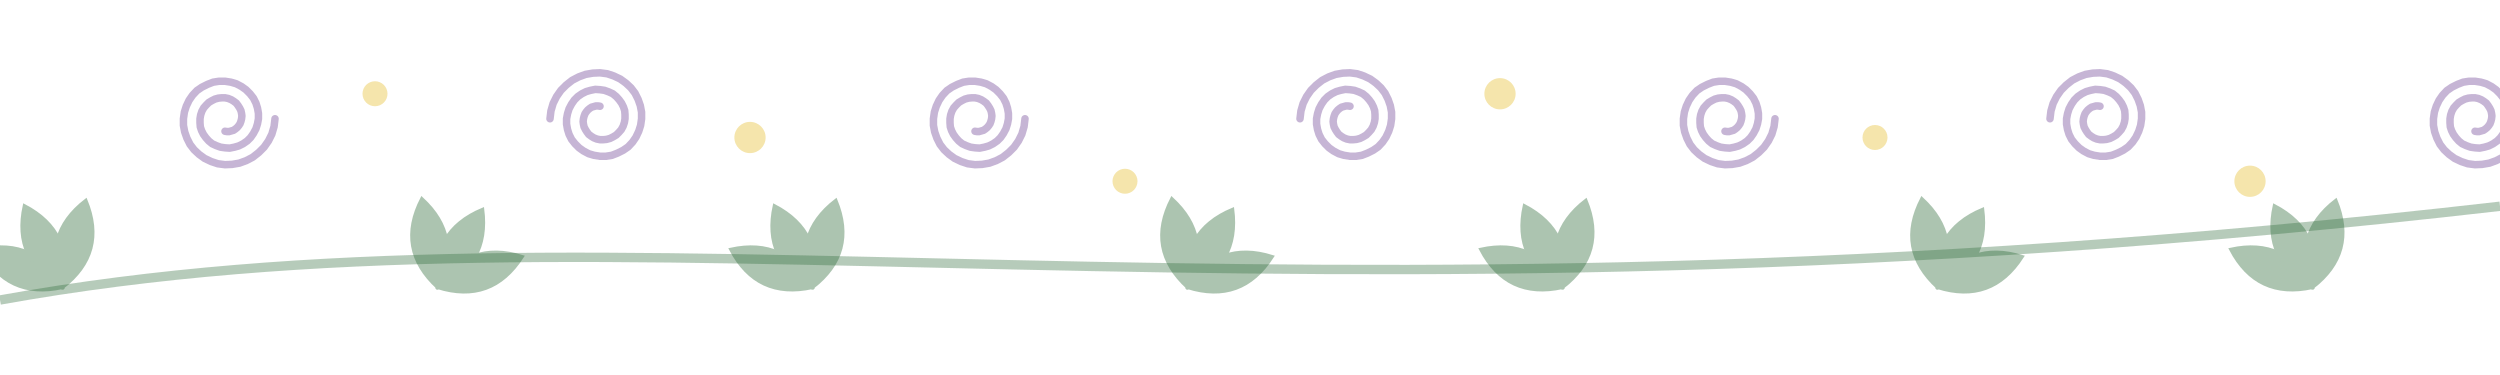
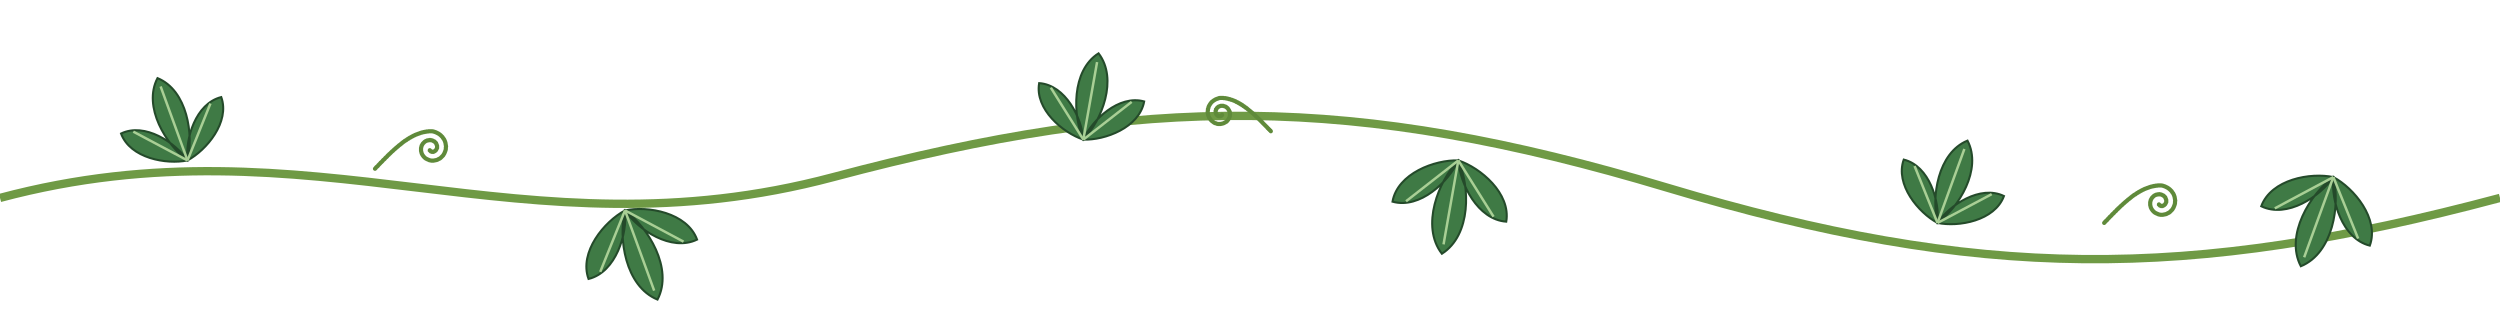
- <svg xmlns="http://www.w3.org/2000/svg" viewBox="0 0 800 120" preserveAspectRatio="xMidYMid slice" role="img" aria-labelledby="titre-bandeau">
-   <path d="M0 96 C 200 60, 400 112, 800 66" fill="none" stroke="#2f6b3a" stroke-width="3" opacity="0.35" />
-   <g transform="translate(20.0 92.0) rotate(-25) scale(0.85)" fill="#2f6b3a" stroke="#2f6b3a" stroke-width="1.2" opacity="0.4">
-     <path transform="rotate(-40)" d="M0 0 Q -13 -17.0 0 -34 Q 13 -17.0 0 0Z" />
-     <path transform="rotate(0)" d="M0 0 Q -13 -17.0 0 -34 Q 13 -17.0 0 0Z" />
-     <path transform="rotate(40)" d="M0 0 Q -13 -17.0 0 -34 Q 13 -17.0 0 0Z" />
+ <svg xmlns="http://www.w3.org/2000/svg" viewBox="0 0 1200 150" role="img" aria-labelledby="t-bandeau">
+   <g transform="translate(0 15)">
+     <path d="M0 80 C 150 40, 250 110, 400 70 S 650 30, 800 75 S 1050 120, 1200 80" stroke="#6f9a45" stroke-width="4" fill="none" />
+     <path d="M90 62 C79.8 54.6 68.4 36.3 75.6 22.5 C90 28.4 93 49.8 90 62Z M90 62 C79.9 64.1 62.5 61 58.1 49.1 C69.5 43.6 84.2 53.4 90 62Z M90 62 C88.9 51.7 93.8 34.7 106.2 31.6 C110.5 43.6 99.1 57.1 90 62Z" fill="#3f7a45" stroke="#244a2a" stroke-width="1" />
+     <path d="M90 62 L77.1 26.5" stroke="#a9cf95" stroke-width="1.2" fill="none" />
+     <path d="M90 62 L64 48.2" stroke="#a9cf95" stroke-width="1.2" fill="none" />
+     <path d="M90 62 L101 34.7" stroke="#a9cf95" stroke-width="1.2" fill="none" />
+     <path d="M300 86 C311 94 323.4 113.9 315.6 128.8 C300 122.4 296.7 99.2 300 86Z M300 86 C310.9 83.7 329.8 87 334.6 100 C322.2 106 306.3 95.3 300 86Z M300 86 C301.2 97.1 295.8 115.6 282.5 118.9 C277.8 106 290.1 91.3 300 86Z" fill="#3f7a45" stroke="#244a2a" stroke-width="1" />
+     <path d="M300 86 L314 124.5" stroke="#a9cf95" stroke-width="1.2" fill="none" />
+     <path d="M300 86 L328.1 101" stroke="#a9cf95" stroke-width="1.2" fill="none" />
+     <path d="M300 86 L288.1 115.5" stroke="#a9cf95" stroke-width="1.2" fill="none" />
+     <path d="M520 52 C514.9 40.5 514.2 18.9 527.3 10.6 C536.8 22.9 528.8 42.9 520 52Z M520 52 C510.2 48.8 496.6 37.4 498.8 24.9 C511.5 25.8 519.3 41.7 520 52Z M520 52 C524.2 42.6 537 30.3 549.2 33.7 C546.9 46.3 530.3 52.4 520 52Z" fill="#3f7a45" stroke="#244a2a" stroke-width="1" />
+     <path d="M520 52 L526.6 14.8" stroke="#a9cf95" stroke-width="1.2" fill="none" />
+     <path d="M520 52 L504.4 27.1" stroke="#a9cf95" stroke-width="1.2" fill="none" />
+     <path d="M520 52 L543.2 33.9" stroke="#a9cf95" stroke-width="1.2" fill="none" />
+     <path d="M700 62 C705.6 74.5 706.3 97.8 692.1 106.8 C681.8 93.5 690.5 71.8 700 62Z M700 62 C710.6 65.5 725.3 77.8 723 91.4 C709.2 90.4 700.8 73.2 700 62Z M700 62 C695.4 72.2 681.6 85.5 668.4 81.8 C670.8 68.2 688.8 61.6 700 62Z" fill="#3f7a45" stroke="#244a2a" stroke-width="1" />
+     <path d="M700 62 L692.9 102.3" stroke="#a9cf95" stroke-width="1.2" fill="none" />
+     <path d="M700 62 L716.9 89" stroke="#a9cf95" stroke-width="1.2" fill="none" />
+     <path d="M700 62 L674.9 81.6" stroke="#a9cf95" stroke-width="1.2" fill="none" />
+     <path d="M930 92 C927 79.8 930 58.4 944.4 52.5 C951.6 66.3 940.2 84.6 930 92Z M930 92 C920.9 87.1 909.5 73.6 913.8 61.6 C926.2 64.7 931.1 81.7 930 92Z M930 92 C935.8 83.4 950.5 73.6 961.9 79.1 C957.5 91 940.1 94.1 930 92Z" fill="#3f7a45" stroke="#244a2a" stroke-width="1" />
+     <path d="M930 92 L942.9 56.5" stroke="#a9cf95" stroke-width="1.2" fill="none" />
+     <path d="M930 92 L919 64.7" stroke="#a9cf95" stroke-width="1.2" fill="none" />
+     <path d="M930 92 L956 78.2" stroke="#a9cf95" stroke-width="1.2" fill="none" />
+     <path d="M1120 70 C1123.3 83.2 1120 106.4 1104.4 112.8 C1096.6 97.9 1109 78 1120 70Z M1120 70 C1129.9 75.3 1142.2 90 1137.5 102.9 C1124.2 99.6 1118.8 81.1 1120 70Z M1120 70 C1113.7 79.3 1097.8 90 1085.4 84 C1090.2 71 1109.1 67.7 1120 70Z" fill="#3f7a45" stroke="#244a2a" stroke-width="1" />
+     <path d="M1120 70 L1106 108.5" stroke="#a9cf95" stroke-width="1.2" fill="none" />
+     <path d="M1120 70 L1131.9 99.5" stroke="#a9cf95" stroke-width="1.2" fill="none" />
+     <path d="M1120 70 L1091.9 85" stroke="#a9cf95" stroke-width="1.2" fill="none" />
+     <path d="M180 66 L180.3 65.7 L180.5 65.4 L180.8 65.1 L181.1 64.9 L181.4 64.6 L181.6 64.3 L181.9 64 L182.2 63.7 L182.5 63.4 L182.7 63.1 L183 62.9 L183.3 62.6 L183.6 62.3 L183.8 62 L184.1 61.7 L184.4 61.5 L184.7 61.2 L184.9 60.9 L185.2 60.6 L185.5 60.4 L185.8 60.1 L186 59.8 L186.3 59.5 L186.6 59.3 L186.8 59 L187.1 58.8 L187.4 58.5 L187.7 58.2 L187.9 58 L188.2 57.7 L188.5 57.5 L188.8 57.2 L189 57 L189.3 56.7 L189.6 56.5 L189.9 56.2 L190.1 56 L190.4 55.8 L190.7 55.5 L191 55.3 L191.2 55.1 L191.5 54.8 L191.8 54.6 L192.1 54.4 L192.3 54.2 L192.6 54 L192.9 53.7 L193.2 53.5 L193.4 53.3 L193.7 53.1 L194 52.9 L194.2 52.7 L194.5 52.5 L194.8 52.4 L195.1 52.2 L195.3 52 L195.6 51.8 L195.9 51.6 L196.2 51.5 L196.4 51.3 L196.7 51.1 L197 51 L197.3 50.8 L197.5 50.7 L197.8 50.5 L198.1 50.4 L198.4 50.2 L198.6 50.1 L198.9 50 L199.2 49.8 L199.5 49.7 L199.7 49.6 L200 49.5 L200.3 49.4 L200.5 49.3 L200.8 49.2 L201.1 49.1 L201.4 49 L201.6 48.9 L201.9 48.8 L202.2 48.7 L202.5 48.6 L202.7 48.6 L203 48.5 L203.3 48.4 L203.6 48.4 L203.8 48.3 L204.1 48.3 L204.4 48.2 L204.7 48.2 L204.9 48.1 L205.2 48.1 L205.5 48.1 L205.8 48 L206 48 L206.3 48 L206.6 48 L206.8 48 L207.3 48 L208 48.1 L208.6 48.3 L209.2 48.5 L209.8 48.8 L210.4 49.1 L211 49.5 L211.5 49.9 L211.9 50.3 L212.4 50.8 L212.7 51.3 L213.1 51.8 L213.4 52.4 L213.6 52.9 L213.8 53.5 L213.9 54.1 L214 54.7 L214.1 55.3 L214 55.9 L214 56.5 L213.9 57 L213.7 57.6 L213.5 58.1 L213.3 58.6 L213 59.1 L212.7 59.6 L212.3 60 L211.9 60.4 L211.5 60.8 L211.1 61.1 L210.6 61.3 L210.1 61.6 L209.6 61.8 L209.1 61.9 L208.6 62 L208.1 62.1 L207.6 62.1 L207.1 62.1 L206.6 62 L206.1 61.9 L205.7 61.7 L205.2 61.5 L204.8 61.3 L204.4 61.1 L204 60.8 L203.7 60.5 L203.3 60.1 L203.1 59.8 L202.8 59.4 L202.6 59 L202.4 58.6 L202.3 58.2 L202.2 57.8 L202.1 57.4 L202.1 56.9 L202.1 56.5 L202.1 56.1 L202.2 55.7 L202.3 55.3 L202.4 54.9 L202.6 54.6 L202.8 54.2 L203 53.9 L203.3 53.6 L203.5 53.4 L203.8 53.1 L204.1 52.9 L204.4 52.7 L204.7 52.6 L205.1 52.4 L205.4 52.4 L205.7 52.3 L206.1 52.3 L206.4 52.2 L206.7 52.3 L207.1 52.3 L207.4 52.4 L207.7 52.5 L207.9 52.6 L208.2 52.8 L208.5 52.9 L208.7 53.1 L208.9 53.3 L209.1 53.5 L209.3 53.7 L209.4 54 L209.5 54.2 L209.6 54.5 L209.7 54.7 L209.8 55 L209.8 55.2 L209.8 55.5 L209.8 55.7 L209.8 56 L209.7 56.2 L209.6 56.4 L209.5 56.6 L209.4 56.8 L209.3 57 L209.2 57.1 L209 57.3 L208.9 57.4 L208.7 57.5 L208.6 57.6 L208.4 57.7 L208.2 57.8 L208 57.8 L207.9 57.9 L207.7 57.9 L207.5 57.9 L207.4 57.8 L207.2 57.8 L207.1 57.8 L206.9 57.7 L206.8 57.6 L206.7 57.6 L206.6 57.5 L206.5 57.4 L206.4 57.3 L206.3 57.2 L206.3 57.1" stroke="#5f8a3a" stroke-width="2" fill="none" stroke-linecap="round" />
+     <path d="M610 48 L609.8 47.7 L609.5 47.5 L609.3 47.2 L609 47 L608.8 46.7 L608.5 46.5 L608.3 46.2 L608.1 46 L607.8 45.7 L607.6 45.5 L607.3 45.2 L607.1 45 L606.8 44.7 L606.6 44.5 L606.3 44.2 L606.1 44 L605.9 43.7 L605.6 43.5 L605.4 43.2 L605.1 43 L604.9 42.7 L604.6 42.5 L604.4 42.3 L604.2 42 L603.9 41.8 L603.7 41.6 L603.4 41.3 L603.2 41.1 L602.9 40.9 L602.7 40.6 L602.5 40.4 L602.2 40.2 L602 40 L601.7 39.7 L601.5 39.5 L601.2 39.3 L601 39.1 L600.7 38.9 L600.5 38.7 L600.3 38.5 L600 38.3 L599.8 38.1 L599.5 37.9 L599.3 37.7 L599 37.5 L598.8 37.3 L598.6 37.1 L598.3 36.9 L598.1 36.7 L597.8 36.6 L597.6 36.4 L597.3 36.2 L597.1 36 L596.8 35.9 L596.6 35.7 L596.4 35.5 L596.1 35.4 L595.9 35.2 L595.6 35.1 L595.4 34.9 L595.1 34.8 L594.9 34.6 L594.7 34.5 L594.4 34.4 L594.2 34.2 L593.9 34.1 L593.7 34 L593.4 33.9 L593.2 33.7 L593 33.6 L592.7 33.5 L592.5 33.4 L592.2 33.3 L592 33.2 L591.7 33.1 L591.5 33 L591.2 32.9 L591 32.9 L590.8 32.8 L590.5 32.7 L590.3 32.6 L590 32.6 L589.8 32.5 L589.5 32.4 L589.3 32.4 L589.1 32.3 L588.8 32.3 L588.6 32.2 L588.3 32.2 L588.1 32.1 L587.8 32.1 L587.6 32.1 L587.4 32.1 L587.1 32 L586.9 32 L586.6 32 L586.4 32 L586.1 32 L585.7 32 L585.1 32.1 L584.6 32.3 L584 32.5 L583.5 32.7 L583 33 L582.5 33.3 L582 33.7 L581.6 34 L581.2 34.5 L580.9 34.9 L580.6 35.4 L580.3 35.9 L580.1 36.4 L580 36.9 L579.8 37.4 L579.8 37.9 L579.7 38.5 L579.7 39 L579.8 39.5 L579.9 40 L580 40.5 L580.2 41 L580.4 41.5 L580.7 41.9 L581 42.3 L581.3 42.7 L581.6 43 L582 43.3 L582.4 43.6 L582.8 43.9 L583.2 44.1 L583.7 44.2 L584.1 44.4 L584.6 44.5 L585 44.5 L585.5 44.5 L585.9 44.5 L586.4 44.4 L586.8 44.3 L587.2 44.2 L587.6 44 L588 43.8 L588.3 43.6 L588.7 43.4 L589 43.1 L589.2 42.8 L589.5 42.5 L589.7 42.1 L589.9 41.8 L590.1 41.4 L590.2 41.1 L590.3 40.7 L590.3 40.3 L590.4 39.9 L590.4 39.6 L590.3 39.2 L590.3 38.8 L590.2 38.5 L590 38.2 L589.9 37.9 L589.7 37.6 L589.5 37.3 L589.3 37 L589.1 36.8 L588.8 36.6 L588.6 36.4 L588.3 36.2 L588 36.1 L587.7 36 L587.4 35.9 L587.1 35.8 L586.8 35.8 L586.5 35.8 L586.2 35.8 L586 35.8 L585.7 35.9 L585.4 36 L585.2 36.1 L584.9 36.2 L584.7 36.4 L584.5 36.5 L584.3 36.7 L584.1 36.9 L584 37.1 L583.9 37.3 L583.7 37.5 L583.7 37.7 L583.6 38 L583.5 38.2 L583.5 38.4 L583.5 38.6 L583.5 38.9 L583.6 39.1 L583.6 39.3 L583.7 39.5 L583.7 39.6 L583.8 39.8 L583.9 40 L584.1 40.1 L584.2 40.3 L584.3 40.4 L584.5 40.5 L584.6 40.6 L584.8 40.6 L584.9 40.7 L585.1 40.7 L585.2 40.8 L585.4 40.8 L585.5 40.8 L585.7 40.8 L585.8 40.7 L585.9 40.7 L586.1 40.6 L586.2 40.6 L586.3 40.5 L586.4 40.4 L586.5 40.3 L586.5 40.3 L586.6 40.2 L586.6 40.1" stroke="#5f8a3a" stroke-width="2" fill="none" stroke-linecap="round" />
+     <path d="M1010 92 L1010.3 91.7 L1010.5 91.4 L1010.8 91.1 L1011.1 90.9 L1011.4 90.6 L1011.6 90.3 L1011.9 90 L1012.2 89.7 L1012.5 89.4 L1012.7 89.1 L1013 88.9 L1013.3 88.6 L1013.6 88.3 L1013.8 88 L1014.1 87.7 L1014.4 87.5 L1014.7 87.2 L1014.9 86.9 L1015.2 86.6 L1015.5 86.4 L1015.8 86.1 L1016 85.8 L1016.3 85.5 L1016.6 85.3 L1016.8 85 L1017.1 84.8 L1017.4 84.5 L1017.7 84.2 L1017.9 84 L1018.2 83.7 L1018.5 83.5 L1018.8 83.2 L1019 83 L1019.3 82.7 L1019.6 82.5 L1019.9 82.2 L1020.1 82 L1020.4 81.8 L1020.7 81.5 L1021 81.3 L1021.2 81.1 L1021.5 80.8 L1021.8 80.6 L1022.1 80.4 L1022.3 80.2 L1022.6 80 L1022.9 79.7 L1023.2 79.5 L1023.4 79.3 L1023.7 79.1 L1024 78.9 L1024.2 78.7 L1024.5 78.5 L1024.8 78.4 L1025.1 78.2 L1025.3 78 L1025.6 77.8 L1025.9 77.6 L1026.2 77.5 L1026.4 77.3 L1026.7 77.1 L1027 77 L1027.3 76.8 L1027.5 76.7 L1027.8 76.5 L1028.1 76.4 L1028.4 76.2 L1028.6 76.1 L1028.9 76 L1029.2 75.8 L1029.5 75.7 L1029.7 75.6 L1030 75.5 L1030.3 75.4 L1030.5 75.3 L1030.8 75.2 L1031.1 75.1 L1031.4 75 L1031.6 74.9 L1031.9 74.8 L1032.2 74.7 L1032.5 74.6 L1032.7 74.6 L1033 74.5 L1033.3 74.4 L1033.6 74.4 L1033.8 74.3 L1034.1 74.3 L1034.4 74.2 L1034.7 74.2 L1034.9 74.1 L1035.2 74.1 L1035.5 74.1 L1035.8 74 L1036 74 L1036.3 74 L1036.6 74 L1036.8 74 L1037.3 74 L1038 74.1 L1038.6 74.3 L1039.2 74.5 L1039.8 74.8 L1040.4 75.1 L1041 75.5 L1041.5 75.9 L1041.9 76.3 L1042.4 76.8 L1042.7 77.3 L1043.1 77.8 L1043.4 78.4 L1043.6 78.9 L1043.8 79.5 L1043.9 80.1 L1044 80.7 L1044.1 81.3 L1044 81.9 L1044 82.5 L1043.9 83 L1043.7 83.6 L1043.5 84.1 L1043.3 84.6 L1043 85.1 L1042.7 85.6 L1042.3 86 L1041.9 86.4 L1041.5 86.8 L1041.1 87.1 L1040.6 87.3 L1040.1 87.6 L1039.6 87.8 L1039.1 87.9 L1038.6 88 L1038.1 88.1 L1037.6 88.1 L1037.1 88.1 L1036.6 88 L1036.1 87.9 L1035.7 87.7 L1035.2 87.5 L1034.8 87.3 L1034.4 87.1 L1034 86.8 L1033.7 86.5 L1033.3 86.1 L1033.1 85.8 L1032.8 85.4 L1032.6 85 L1032.4 84.6 L1032.3 84.2 L1032.2 83.8 L1032.1 83.4 L1032.1 82.9 L1032.1 82.5 L1032.1 82.1 L1032.2 81.7 L1032.3 81.3 L1032.4 80.9 L1032.6 80.6 L1032.8 80.2 L1033 79.9 L1033.3 79.6 L1033.5 79.4 L1033.8 79.1 L1034.1 78.9 L1034.4 78.7 L1034.7 78.6 L1035.1 78.4 L1035.4 78.4 L1035.7 78.3 L1036.1 78.3 L1036.4 78.2 L1036.7 78.3 L1037.1 78.3 L1037.4 78.4 L1037.7 78.5 L1037.9 78.6 L1038.2 78.8 L1038.5 78.9 L1038.7 79.1 L1038.9 79.3 L1039.1 79.5 L1039.3 79.7 L1039.4 80 L1039.5 80.2 L1039.6 80.5 L1039.7 80.7 L1039.8 81 L1039.8 81.2 L1039.8 81.5 L1039.8 81.7 L1039.8 82 L1039.7 82.2 L1039.6 82.4 L1039.5 82.6 L1039.4 82.8 L1039.3 83 L1039.2 83.1 L1039 83.3 L1038.9 83.4 L1038.7 83.5 L1038.6 83.6 L1038.4 83.7 L1038.2 83.8 L1038 83.8 L1037.9 83.9 L1037.7 83.9 L1037.5 83.9 L1037.4 83.8 L1037.2 83.8 L1037.1 83.8 L1036.9 83.7 L1036.8 83.6 L1036.7 83.6 L1036.6 83.5 L1036.5 83.4 L1036.4 83.3 L1036.3 83.2 L1036.3 83.1" stroke="#5f8a3a" stroke-width="2" fill="none" stroke-linecap="round" />
  </g>
-   <path d="M88.0 38.0 L87.7 40.5 L87.0 42.9 L85.9 45.1 L84.5 47.1 L82.8 48.8 L80.9 50.3 L78.8 51.4 L76.6 52.2 L74.3 52.6 L72.0 52.7 L69.7 52.4 L67.6 51.7 L65.5 50.7 L63.7 49.4 L62.1 47.9 L60.8 46.2 L59.8 44.2 L59.1 42.2 L58.7 40.1 L58.7 38.0 L59.0 35.9 L59.6 34.0 L60.5 32.1 L61.6 30.5 L63.0 29.0 L64.6 27.9 L66.4 27.0 L68.2 26.3 L70.1 26.0 L72.0 26.0 L73.9 26.3 L75.6 26.8 L77.3 27.7 L78.7 28.7 L80.0 30.0 L81.1 31.4 L81.9 33.0 L82.4 34.6 L82.7 36.3 L82.7 38.0 L82.4 39.6 L81.9 41.2 L81.1 42.7 L80.2 44.0 L79.1 45.1 L77.8 46.0 L76.4 46.7 L75.0 47.1 L73.5 47.4 L72.0 47.3 L70.6 47.1 L69.2 46.6 L67.9 46.0 L66.8 45.1 L65.9 44.1 L65.1 43.0 L64.5 41.8 L64.1 40.6 L64.0 39.3 L64.0 38.0 L64.2 36.8 L64.6 35.6 L65.2 34.5 L66.0 33.6 L66.8 32.8 L67.8 32.2 L68.8 31.7 L69.9 31.4 L70.9 31.3 L72.0 31.3 L73.0 31.5 L74.0 31.9 L74.8 32.4 L75.6 33.0 L76.2 33.8 L76.7 34.6 L77.1 35.4 L77.3 36.3 L77.4 37.1 L77.3 38.0 L77.1 38.8 L76.8 39.6 L76.4 40.2 L75.9 40.8 L75.3 41.3 L74.7 41.7 L74.0 41.9 L73.3 42.1 L72.6 42.1 L72.0 42.0" fill="none" stroke="#5b2a86" stroke-width="2.4" stroke-linecap="round" opacity="0.35" />
-   <circle cx="120" cy="30" r="4" fill="#e8c547" opacity="0.45" />
-   <g transform="translate(140.0 92.0) rotate(30) scale(0.85)" fill="#2f6b3a" stroke="#2f6b3a" stroke-width="1.2" opacity="0.4">
-     <path transform="rotate(-40)" d="M0 0 Q -13 -17.0 0 -34 Q 13 -17.0 0 0Z" />
-     <path transform="rotate(0)" d="M0 0 Q -13 -17.0 0 -34 Q 13 -17.0 0 0Z" />
-     <path transform="rotate(40)" d="M0 0 Q -13 -17.0 0 -34 Q 13 -17.0 0 0Z" />
-   </g>
-   <path d="M176.0 38.0 L176.3 35.5 L177.0 33.1 L178.1 30.9 L179.5 28.9 L181.2 27.2 L183.1 25.7 L185.2 24.6 L187.4 23.8 L189.7 23.4 L192.0 23.3 L194.3 23.6 L196.4 24.3 L198.5 25.3 L200.3 26.6 L201.9 28.1 L203.2 29.8 L204.2 31.8 L204.9 33.8 L205.3 35.9 L205.3 38.0 L205.0 40.1 L204.4 42.0 L203.5 43.9 L202.4 45.5 L201.0 47.0 L199.4 48.1 L197.6 49.0 L195.8 49.7 L193.9 50.0 L192.0 50.0 L190.1 49.7 L188.4 49.2 L186.7 48.3 L185.3 47.3 L184.0 46.0 L182.9 44.6 L182.1 43.0 L181.6 41.4 L181.3 39.7 L181.3 38.0 L181.6 36.4 L182.1 34.8 L182.9 33.3 L183.8 32.0 L184.9 30.9 L186.2 30.0 L187.6 29.3 L189.0 28.9 L190.5 28.6 L192.0 28.7 L193.4 28.9 L194.8 29.4 L196.1 30.0 L197.2 30.9 L198.1 31.9 L198.9 33.0 L199.5 34.2 L199.9 35.4 L200.0 36.7 L200.0 38.0 L199.8 39.2 L199.4 40.4 L198.8 41.5 L198.0 42.4 L197.2 43.2 L196.2 43.8 L195.2 44.3 L194.1 44.6 L193.1 44.7 L192.0 44.7 L191.0 44.5 L190.0 44.1 L189.2 43.6 L188.4 43.0 L187.8 42.2 L187.3 41.4 L186.9 40.6 L186.7 39.7 L186.6 38.9 L186.7 38.0 L186.9 37.2 L187.2 36.4 L187.6 35.8 L188.1 35.2 L188.7 34.7 L189.3 34.3 L190.0 34.1 L190.7 33.9 L191.4 33.9 L192.0 34.0" fill="none" stroke="#5b2a86" stroke-width="2.4" stroke-linecap="round" opacity="0.35" />
-   <circle cx="240" cy="44" r="5" fill="#e8c547" opacity="0.45" />
-   <g transform="translate(260.0 92.0) rotate(-25) scale(0.85)" fill="#2f6b3a" stroke="#2f6b3a" stroke-width="1.2" opacity="0.4">
-     <path transform="rotate(-40)" d="M0 0 Q -13 -17.0 0 -34 Q 13 -17.0 0 0Z" />
-     <path transform="rotate(0)" d="M0 0 Q -13 -17.0 0 -34 Q 13 -17.0 0 0Z" />
-     <path transform="rotate(40)" d="M0 0 Q -13 -17.0 0 -34 Q 13 -17.0 0 0Z" />
-   </g>
-   <path d="M328.0 38.0 L327.7 40.5 L327.0 42.9 L325.9 45.1 L324.5 47.1 L322.8 48.8 L320.9 50.3 L318.8 51.4 L316.6 52.2 L314.3 52.6 L312.0 52.7 L309.7 52.4 L307.6 51.7 L305.5 50.7 L303.7 49.4 L302.1 47.9 L300.8 46.2 L299.8 44.2 L299.1 42.2 L298.7 40.1 L298.7 38.0 L299.0 35.9 L299.6 34.0 L300.5 32.1 L301.6 30.5 L303.0 29.0 L304.6 27.9 L306.4 27.0 L308.2 26.3 L310.1 26.0 L312.0 26.0 L313.9 26.3 L315.6 26.8 L317.3 27.7 L318.7 28.7 L320.0 30.0 L321.1 31.4 L321.9 33.0 L322.4 34.6 L322.7 36.3 L322.7 38.0 L322.4 39.6 L321.9 41.2 L321.1 42.7 L320.2 44.0 L319.1 45.1 L317.8 46.0 L316.4 46.7 L315.0 47.1 L313.5 47.4 L312.0 47.3 L310.6 47.1 L309.2 46.6 L307.9 46.0 L306.8 45.1 L305.9 44.1 L305.1 43.0 L304.5 41.8 L304.1 40.6 L304.0 39.3 L304.0 38.0 L304.2 36.8 L304.6 35.6 L305.2 34.5 L306.0 33.6 L306.8 32.8 L307.8 32.2 L308.8 31.7 L309.9 31.4 L310.9 31.3 L312.0 31.3 L313.0 31.5 L314.0 31.9 L314.8 32.4 L315.6 33.0 L316.2 33.8 L316.7 34.6 L317.1 35.4 L317.3 36.3 L317.4 37.1 L317.3 38.0 L317.1 38.8 L316.8 39.6 L316.4 40.2 L315.9 40.8 L315.3 41.3 L314.7 41.7 L314.0 41.9 L313.3 42.1 L312.6 42.1 L312.0 42.0" fill="none" stroke="#5b2a86" stroke-width="2.4" stroke-linecap="round" opacity="0.35" />
-   <circle cx="360" cy="58" r="4" fill="#e8c547" opacity="0.45" />
-   <g transform="translate(380.0 92.0) rotate(30) scale(0.85)" fill="#2f6b3a" stroke="#2f6b3a" stroke-width="1.2" opacity="0.4">
-     <path transform="rotate(-40)" d="M0 0 Q -13 -17.0 0 -34 Q 13 -17.0 0 0Z" />
-     <path transform="rotate(0)" d="M0 0 Q -13 -17.0 0 -34 Q 13 -17.0 0 0Z" />
-     <path transform="rotate(40)" d="M0 0 Q -13 -17.0 0 -34 Q 13 -17.0 0 0Z" />
-   </g>
-   <path d="M416.0 38.0 L416.3 35.5 L417.0 33.1 L418.1 30.9 L419.5 28.9 L421.2 27.2 L423.1 25.7 L425.2 24.6 L427.4 23.8 L429.7 23.4 L432.0 23.3 L434.3 23.6 L436.4 24.3 L438.5 25.3 L440.3 26.6 L441.9 28.1 L443.2 29.8 L444.2 31.8 L444.9 33.8 L445.3 35.9 L445.3 38.0 L445.0 40.1 L444.4 42.0 L443.5 43.9 L442.4 45.5 L441.0 47.0 L439.4 48.1 L437.6 49.0 L435.8 49.7 L433.9 50.0 L432.0 50.0 L430.1 49.7 L428.4 49.2 L426.7 48.3 L425.3 47.3 L424.0 46.0 L422.9 44.6 L422.1 43.0 L421.6 41.4 L421.3 39.7 L421.3 38.0 L421.6 36.4 L422.1 34.8 L422.9 33.3 L423.8 32.0 L424.9 30.9 L426.2 30.0 L427.6 29.3 L429.0 28.9 L430.5 28.6 L432.0 28.7 L433.4 28.9 L434.8 29.4 L436.1 30.0 L437.2 30.9 L438.1 31.9 L438.9 33.0 L439.5 34.2 L439.9 35.4 L440.0 36.7 L440.0 38.0 L439.8 39.2 L439.4 40.4 L438.8 41.5 L438.0 42.4 L437.2 43.2 L436.2 43.8 L435.2 44.3 L434.1 44.6 L433.1 44.7 L432.0 44.7 L431.0 44.5 L430.0 44.1 L429.2 43.6 L428.4 43.0 L427.8 42.2 L427.3 41.4 L426.9 40.6 L426.7 39.7 L426.6 38.9 L426.7 38.0 L426.9 37.2 L427.2 36.4 L427.6 35.8 L428.1 35.2 L428.7 34.7 L429.3 34.3 L430.0 34.1 L430.7 33.9 L431.4 33.9 L432.0 34.0" fill="none" stroke="#5b2a86" stroke-width="2.4" stroke-linecap="round" opacity="0.35" />
-   <circle cx="480" cy="30" r="5" fill="#e8c547" opacity="0.45" />
-   <g transform="translate(500.0 92.0) rotate(-25) scale(0.85)" fill="#2f6b3a" stroke="#2f6b3a" stroke-width="1.2" opacity="0.4">
-     <path transform="rotate(-40)" d="M0 0 Q -13 -17.0 0 -34 Q 13 -17.0 0 0Z" />
-     <path transform="rotate(0)" d="M0 0 Q -13 -17.0 0 -34 Q 13 -17.0 0 0Z" />
-     <path transform="rotate(40)" d="M0 0 Q -13 -17.0 0 -34 Q 13 -17.0 0 0Z" />
-   </g>
-   <path d="M568.0 38.0 L567.7 40.5 L567.0 42.9 L565.9 45.1 L564.5 47.1 L562.8 48.8 L560.9 50.3 L558.8 51.4 L556.6 52.2 L554.3 52.6 L552.0 52.7 L549.7 52.4 L547.6 51.7 L545.5 50.7 L543.7 49.4 L542.1 47.9 L540.8 46.2 L539.8 44.2 L539.1 42.2 L538.7 40.1 L538.7 38.0 L539.0 35.9 L539.6 34.0 L540.5 32.1 L541.6 30.5 L543.0 29.0 L544.6 27.9 L546.4 27.0 L548.2 26.3 L550.1 26.0 L552.0 26.0 L553.9 26.3 L555.6 26.8 L557.3 27.7 L558.7 28.7 L560.0 30.0 L561.1 31.4 L561.9 33.0 L562.4 34.6 L562.7 36.3 L562.7 38.0 L562.4 39.6 L561.9 41.2 L561.1 42.7 L560.2 44.0 L559.1 45.1 L557.8 46.0 L556.4 46.7 L555.0 47.1 L553.5 47.4 L552.0 47.3 L550.6 47.1 L549.2 46.6 L547.9 46.0 L546.8 45.1 L545.9 44.1 L545.1 43.0 L544.5 41.8 L544.1 40.6 L544.0 39.3 L544.0 38.0 L544.2 36.8 L544.6 35.6 L545.2 34.5 L546.0 33.6 L546.8 32.8 L547.8 32.2 L548.8 31.7 L549.9 31.4 L550.9 31.3 L552.0 31.3 L553.0 31.5 L554.0 31.9 L554.8 32.4 L555.6 33.0 L556.2 33.8 L556.7 34.6 L557.1 35.4 L557.3 36.3 L557.4 37.1 L557.3 38.0 L557.1 38.8 L556.8 39.6 L556.4 40.2 L555.9 40.8 L555.3 41.3 L554.7 41.7 L554.0 41.9 L553.3 42.1 L552.6 42.1 L552.0 42.0" fill="none" stroke="#5b2a86" stroke-width="2.4" stroke-linecap="round" opacity="0.35" />
-   <circle cx="600" cy="44" r="4" fill="#e8c547" opacity="0.45" />
-   <g transform="translate(620.0 92.0) rotate(30) scale(0.85)" fill="#2f6b3a" stroke="#2f6b3a" stroke-width="1.2" opacity="0.4">
-     <path transform="rotate(-40)" d="M0 0 Q -13 -17.0 0 -34 Q 13 -17.0 0 0Z" />
-     <path transform="rotate(0)" d="M0 0 Q -13 -17.0 0 -34 Q 13 -17.0 0 0Z" />
-     <path transform="rotate(40)" d="M0 0 Q -13 -17.0 0 -34 Q 13 -17.0 0 0Z" />
-   </g>
-   <path d="M656.0 38.0 L656.3 35.5 L657.0 33.1 L658.1 30.9 L659.5 28.9 L661.2 27.2 L663.1 25.7 L665.2 24.6 L667.4 23.8 L669.7 23.4 L672.0 23.3 L674.3 23.6 L676.4 24.3 L678.5 25.3 L680.3 26.6 L681.9 28.1 L683.2 29.8 L684.2 31.8 L684.9 33.8 L685.3 35.9 L685.3 38.0 L685.0 40.1 L684.4 42.0 L683.5 43.9 L682.4 45.5 L681.0 47.0 L679.4 48.1 L677.6 49.0 L675.8 49.7 L673.9 50.0 L672.0 50.0 L670.1 49.7 L668.4 49.2 L666.7 48.3 L665.3 47.3 L664.0 46.0 L662.9 44.6 L662.1 43.0 L661.6 41.4 L661.3 39.7 L661.3 38.0 L661.6 36.4 L662.1 34.8 L662.9 33.3 L663.8 32.0 L664.9 30.9 L666.2 30.0 L667.6 29.3 L669.0 28.9 L670.5 28.6 L672.0 28.7 L673.4 28.9 L674.8 29.4 L676.1 30.0 L677.2 30.9 L678.1 31.9 L678.9 33.0 L679.5 34.2 L679.9 35.4 L680.0 36.7 L680.0 38.0 L679.8 39.2 L679.4 40.4 L678.8 41.5 L678.0 42.4 L677.2 43.2 L676.2 43.8 L675.2 44.3 L674.1 44.6 L673.1 44.7 L672.0 44.7 L671.0 44.5 L670.0 44.1 L669.2 43.6 L668.4 43.0 L667.8 42.2 L667.3 41.4 L666.9 40.6 L666.7 39.7 L666.6 38.9 L666.7 38.0 L666.9 37.2 L667.2 36.4 L667.6 35.8 L668.1 35.2 L668.7 34.7 L669.3 34.3 L670.0 34.1 L670.7 33.9 L671.4 33.9 L672.0 34.0" fill="none" stroke="#5b2a86" stroke-width="2.4" stroke-linecap="round" opacity="0.35" />
-   <circle cx="720" cy="58" r="5" fill="#e8c547" opacity="0.45" />
-   <g transform="translate(740.0 92.0) rotate(-25) scale(0.85)" fill="#2f6b3a" stroke="#2f6b3a" stroke-width="1.2" opacity="0.4">
-     <path transform="rotate(-40)" d="M0 0 Q -13 -17.0 0 -34 Q 13 -17.0 0 0Z" />
-     <path transform="rotate(0)" d="M0 0 Q -13 -17.0 0 -34 Q 13 -17.0 0 0Z" />
-     <path transform="rotate(40)" d="M0 0 Q -13 -17.0 0 -34 Q 13 -17.0 0 0Z" />
-   </g>
-   <path d="M808.0 38.0 L807.7 40.5 L807.0 42.9 L805.9 45.1 L804.5 47.1 L802.8 48.8 L800.9 50.3 L798.8 51.4 L796.6 52.2 L794.3 52.6 L792.0 52.7 L789.7 52.4 L787.6 51.7 L785.5 50.7 L783.7 49.4 L782.1 47.9 L780.8 46.2 L779.8 44.2 L779.1 42.2 L778.7 40.1 L778.7 38.0 L779.0 35.9 L779.6 34.0 L780.5 32.1 L781.6 30.5 L783.0 29.0 L784.6 27.9 L786.4 27.0 L788.2 26.3 L790.1 26.0 L792.0 26.0 L793.9 26.3 L795.6 26.8 L797.3 27.7 L798.7 28.7 L800.0 30.0 L801.1 31.4 L801.9 33.0 L802.4 34.6 L802.7 36.3 L802.7 38.0 L802.4 39.6 L801.9 41.2 L801.1 42.7 L800.2 44.0 L799.1 45.1 L797.8 46.0 L796.4 46.7 L795.0 47.1 L793.5 47.4 L792.0 47.3 L790.6 47.1 L789.2 46.6 L787.9 46.0 L786.8 45.1 L785.9 44.1 L785.1 43.0 L784.5 41.8 L784.1 40.6 L784.0 39.3 L784.0 38.0 L784.2 36.8 L784.6 35.6 L785.2 34.5 L786.0 33.6 L786.8 32.8 L787.8 32.2 L788.8 31.7 L789.9 31.4 L790.9 31.3 L792.0 31.3 L793.0 31.5 L794.0 31.9 L794.8 32.4 L795.6 33.0 L796.2 33.8 L796.7 34.6 L797.1 35.4 L797.3 36.3 L797.4 37.1 L797.3 38.0 L797.1 38.8 L796.8 39.6 L796.4 40.2 L795.9 40.8 L795.3 41.3 L794.7 41.7 L794.0 41.9 L793.3 42.1 L792.6 42.1 L792.0 42.0" fill="none" stroke="#5b2a86" stroke-width="2.4" stroke-linecap="round" opacity="0.35" />
-   <circle cx="840" cy="30" r="4" fill="#e8c547" opacity="0.45" />
</svg>
